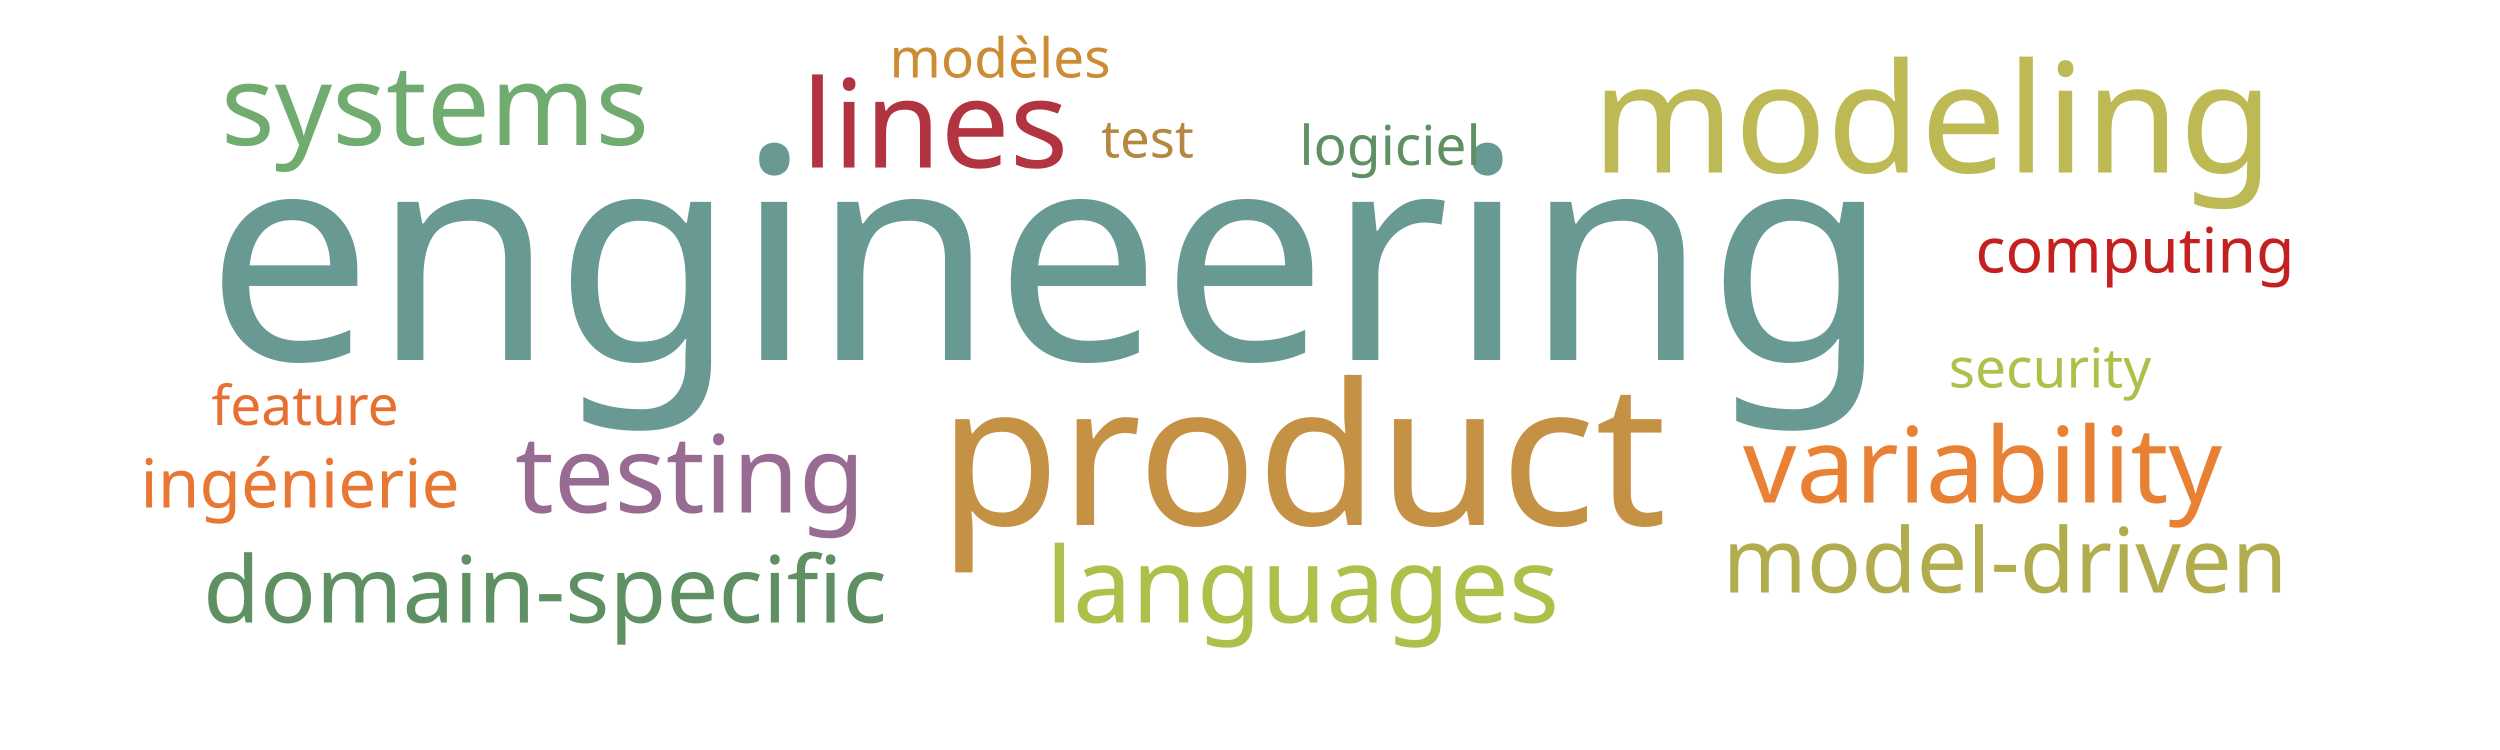
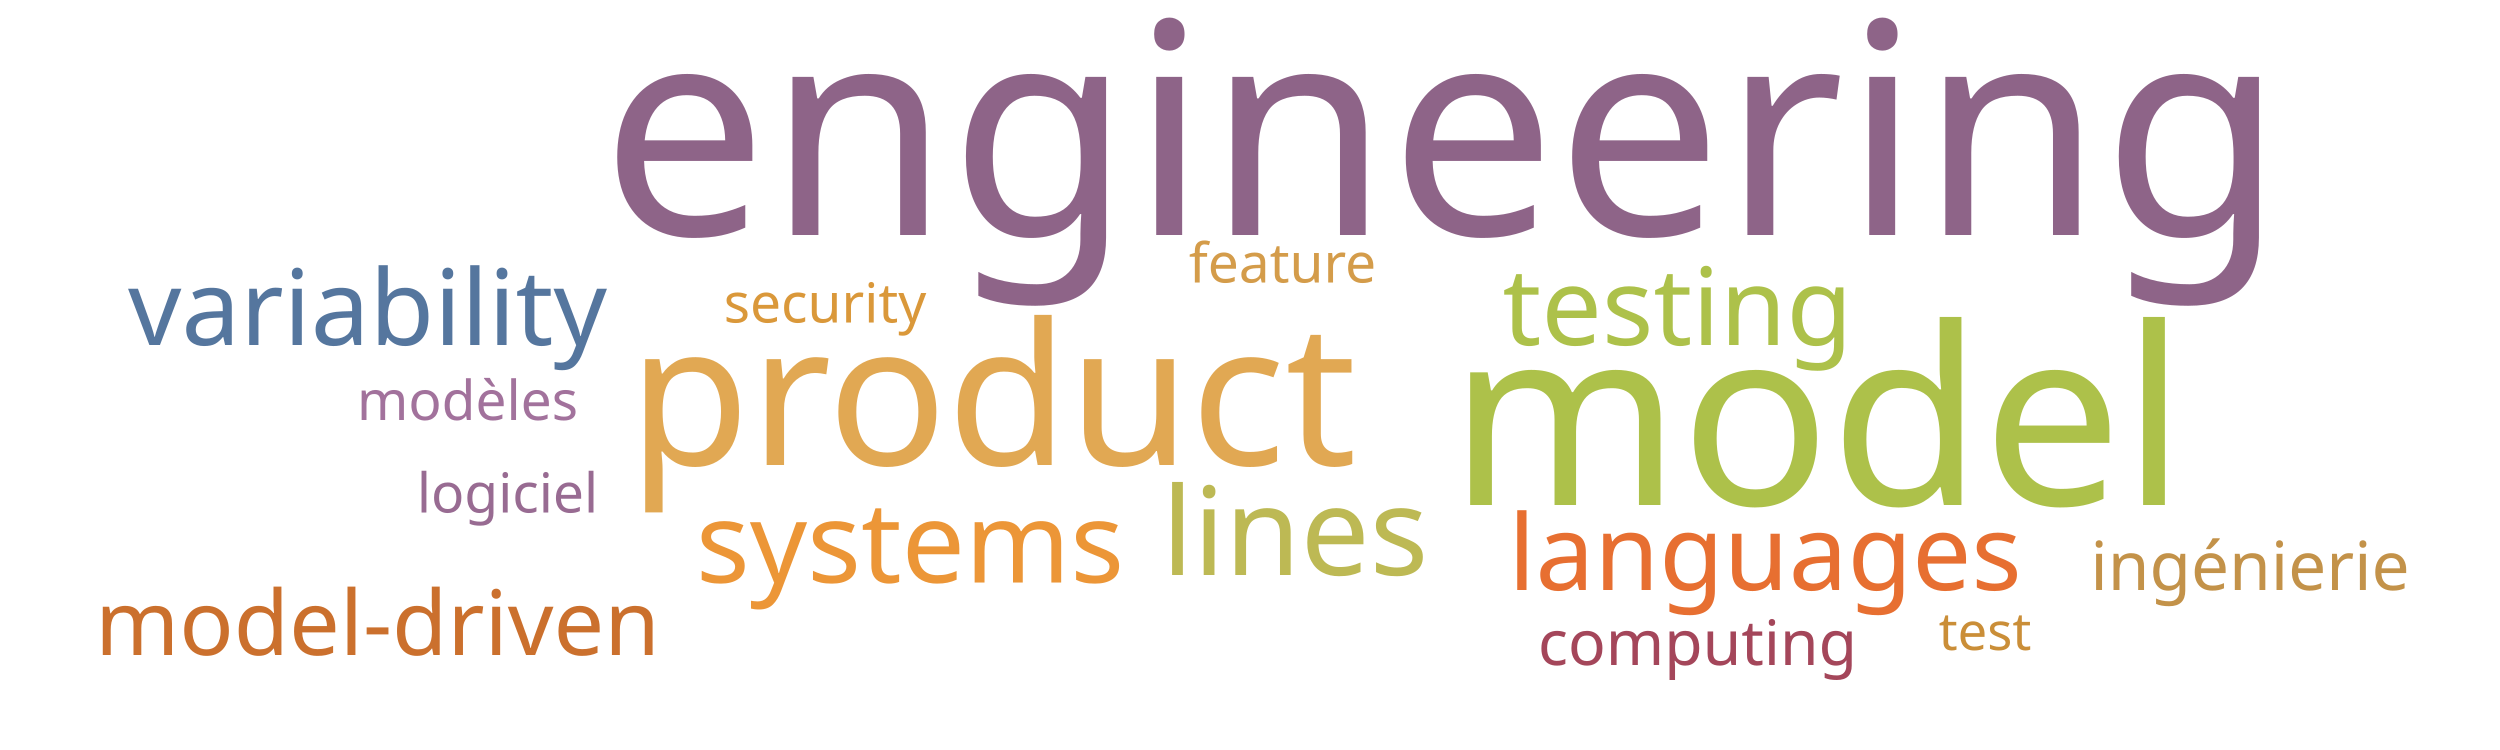
<svg xmlns="http://www.w3.org/2000/svg" width="1000" height="300">
  <g transform="translate(500, 150)">
-     <text text-anchor="middle" style="font-family: Impact; font-size: 118px; fill: #689993" transform="translate(-81,-6)rotate(0)">engineering</text>
-     <text text-anchor="middle" style="font-family: Impact; font-size: 79px; fill: #c59145" transform="translate(21,60)rotate(0)">product</text>
-     <text text-anchor="middle" style="font-family: Impact; font-size: 61px; fill: #bdb954" transform="translate(273,-81)rotate(0)">modeling</text>
-     <text text-anchor="middle" style="font-family: Impact; font-size: 49px; fill: #b23440" transform="translate(-126,-83)rotate(0)">lines</text>
-     <text text-anchor="middle" style="font-family: Impact; font-size: 45px; fill: #70ac6f" transform="translate(-326,-92)rotate(0)">systems</text>
-     <text text-anchor="middle" style="font-family: Impact; font-size: 43px; fill: #986b92" transform="translate(-224,55)rotate(0)">testing</text>
-     <text text-anchor="middle" style="font-family: Impact; font-size: 42px; fill: #e98135" transform="translate(293,51)rotate(0)">variability</text>
-     <text text-anchor="middle" style="font-family: Impact; font-size: 42px; fill: #adc14a" transform="translate(21,99)rotate(0)">languages</text>
-     <text text-anchor="middle" style="font-family: Impact; font-size: 37px; fill: #5e9063" transform="translate(-282,99)rotate(0)">domain-specific</text>
-     <text text-anchor="middle" style="font-family: Impact; font-size: 36px; fill: #b1ad4e" transform="translate(302,87)rotate(0)">model-driven</text>
-     <text text-anchor="middle" style="font-family: Impact; font-size: 27px; fill: #e87733" transform="translate(-380,53)rotate(0)">ingénierie</text>
-     <text text-anchor="middle" style="font-family: Impact; font-size: 25px; fill: #c42020" transform="translate(354,-41)rotate(0)">computing</text>
-     <text text-anchor="middle" style="font-family: Impact; font-size: 22px; fill: #adc14a" transform="translate(320,5)rotate(0)">security</text>
-     <text text-anchor="middle" style="font-family: Impact; font-size: 22px; fill: #5e9063" transform="translate(56,-84)rotate(0)">logiciel</text>
-     <text text-anchor="middle" style="font-family: Impact; font-size: 22px; fill: #e76f31" transform="translate(-378,20)rotate(0)">feature</text>
-     <text text-anchor="middle" style="font-family: Impact; font-size: 22px; fill: #cc8c34" transform="translate(-100,-119)rotate(0)">modèles</text>
-     <text text-anchor="middle" style="font-family: Impact; font-size: 21px; fill: #b58842" transform="translate(-41,-87)rotate(0)">test</text>
+     <text text-anchor="middle" style="font-family: Impact; font-size: 118px; fill: #8e6488" transform="translate(77,-56)rotate(0)">engineering</text>
+     <text text-anchor="middle" style="font-family: Impact; font-size: 99px; fill: #adc14a" transform="translate(227,52)rotate(0)">model</text>
+     <text text-anchor="middle" style="font-family: Impact; font-size: 79px; fill: #e1a853" transform="translate(-103,36)rotate(0)">product</text>
+     <text text-anchor="middle" style="font-family: Impact; font-size: 49px; fill: #bdb954" transform="translate(18,80)rotate(0)">lines</text>
+     <text text-anchor="middle" style="font-family: Impact; font-size: 45px; fill: #ec9637" transform="translate(-136,83)rotate(0)">systems</text>
+     <text text-anchor="middle" style="font-family: Impact; font-size: 43px; fill: #adc14a" transform="translate(171,-12)rotate(0)">testing</text>
+     <text text-anchor="middle" style="font-family: Impact; font-size: 42px; fill: #55769e" transform="translate(-353,-12)rotate(0)">variability</text>
+     <text text-anchor="middle" style="font-family: Impact; font-size: 42px; fill: #e76f31" transform="translate(206,86)rotate(0)">languages</text>
+     <text text-anchor="middle" style="font-family: Impact; font-size: 36px; fill: #cb702d" transform="translate(-349,112)rotate(0)">model-driven</text>
+     <text text-anchor="middle" style="font-family: Impact; font-size: 27px; fill: #c39249" transform="translate(400,86)rotate(0)">ingénierie</text>
+     <text text-anchor="middle" style="font-family: Impact; font-size: 25px; fill: #a4465a" transform="translate(179,116)rotate(0)">computing</text>
+     <text text-anchor="middle" style="font-family: Impact; font-size: 22px; fill: #d49c4a" transform="translate(13,-37)rotate(0)">feature</text>
+     <text text-anchor="middle" style="font-family: Impact; font-size: 22px; fill: #da983a" transform="translate(-170,-21)rotate(0)">security</text>
+     <text text-anchor="middle" style="font-family: Impact; font-size: 22px; fill: #986b92" transform="translate(-297,55)rotate(0)">logiciel</text>
+     <text text-anchor="middle" style="font-family: Impact; font-size: 22px; fill: #a2729c" transform="translate(-313,18)rotate(0)">modèles</text>
+     <text text-anchor="middle" style="font-family: Impact; font-size: 21px; fill: #ca8e38" transform="translate(294,110)rotate(0)">test</text>
  </g>
</svg>
